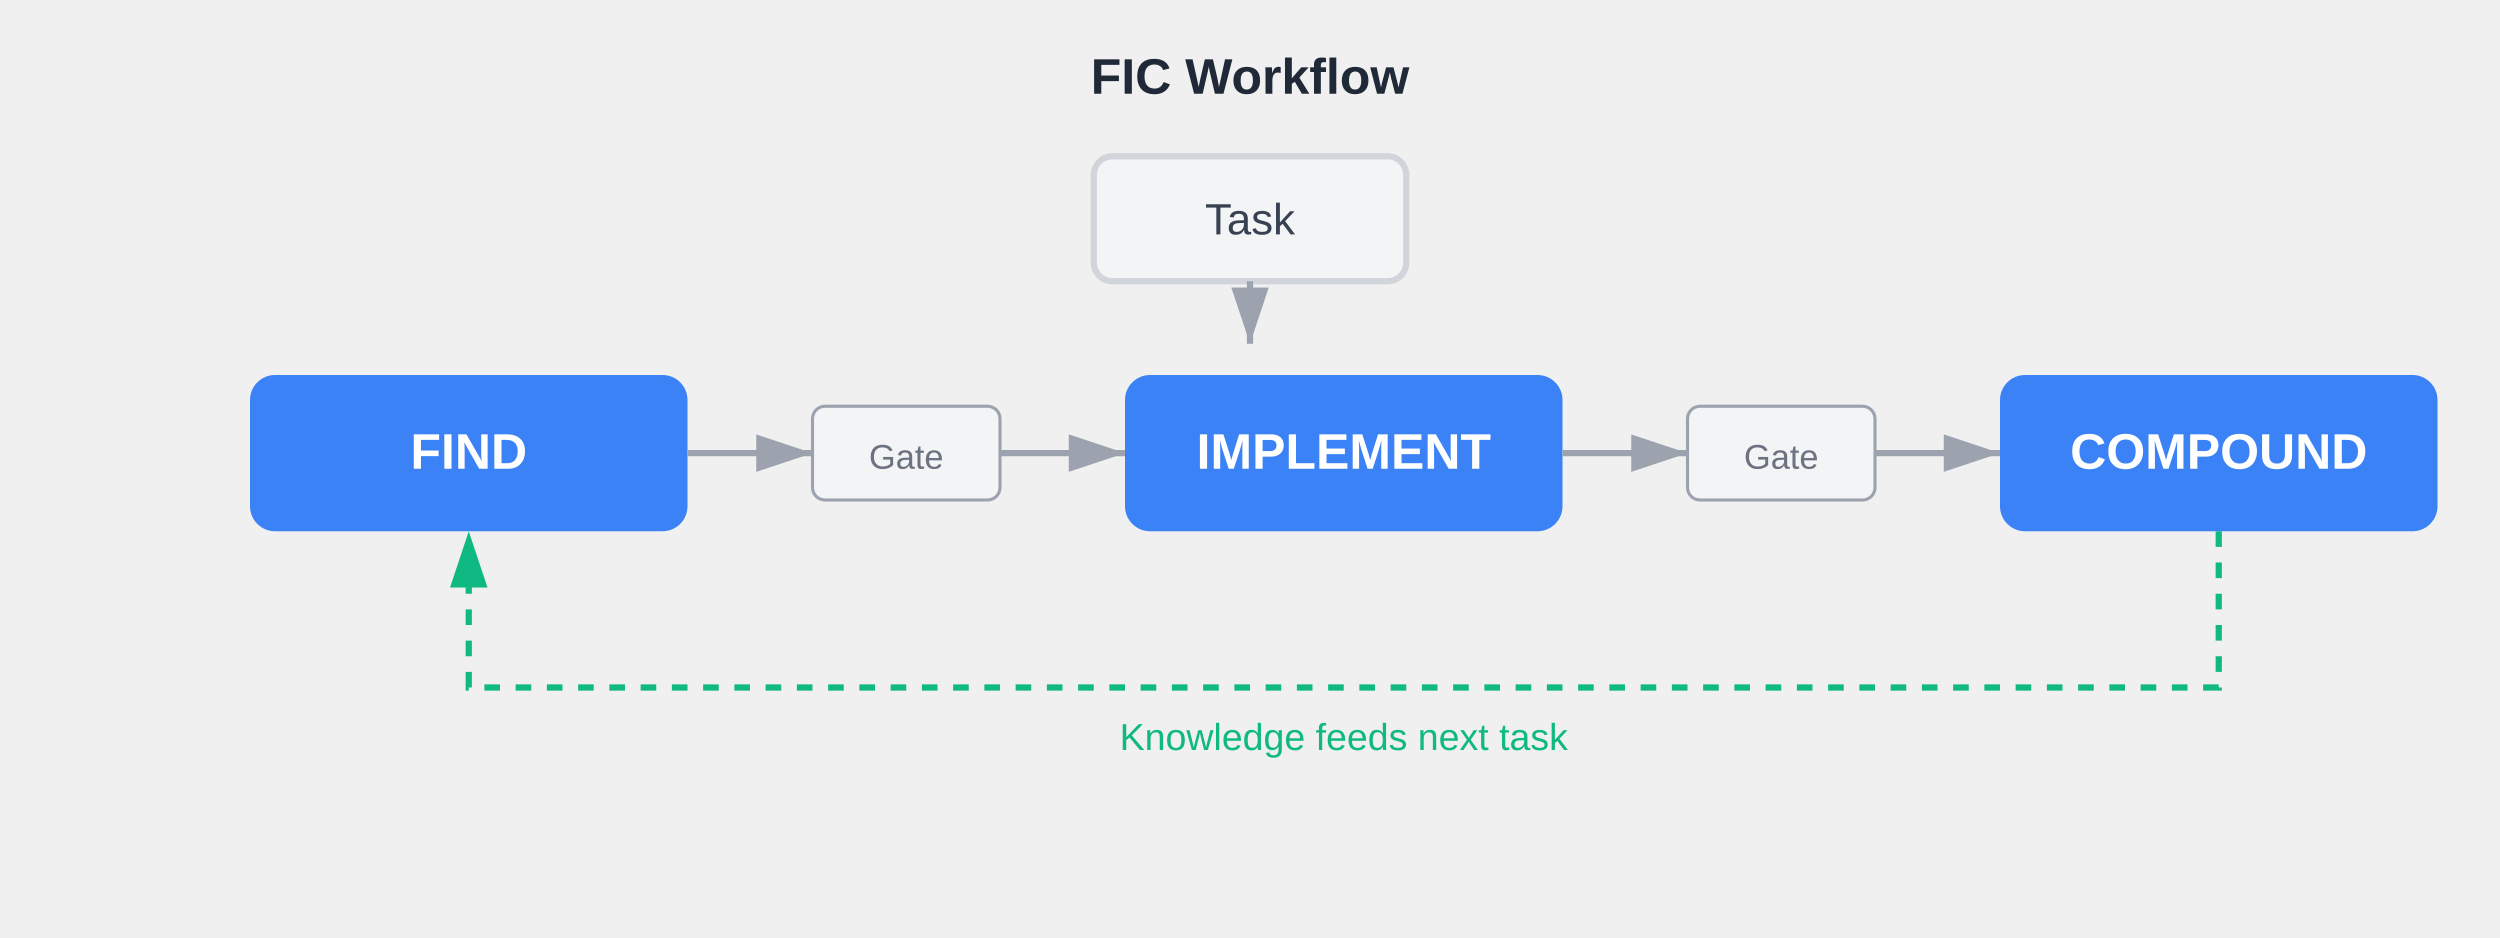
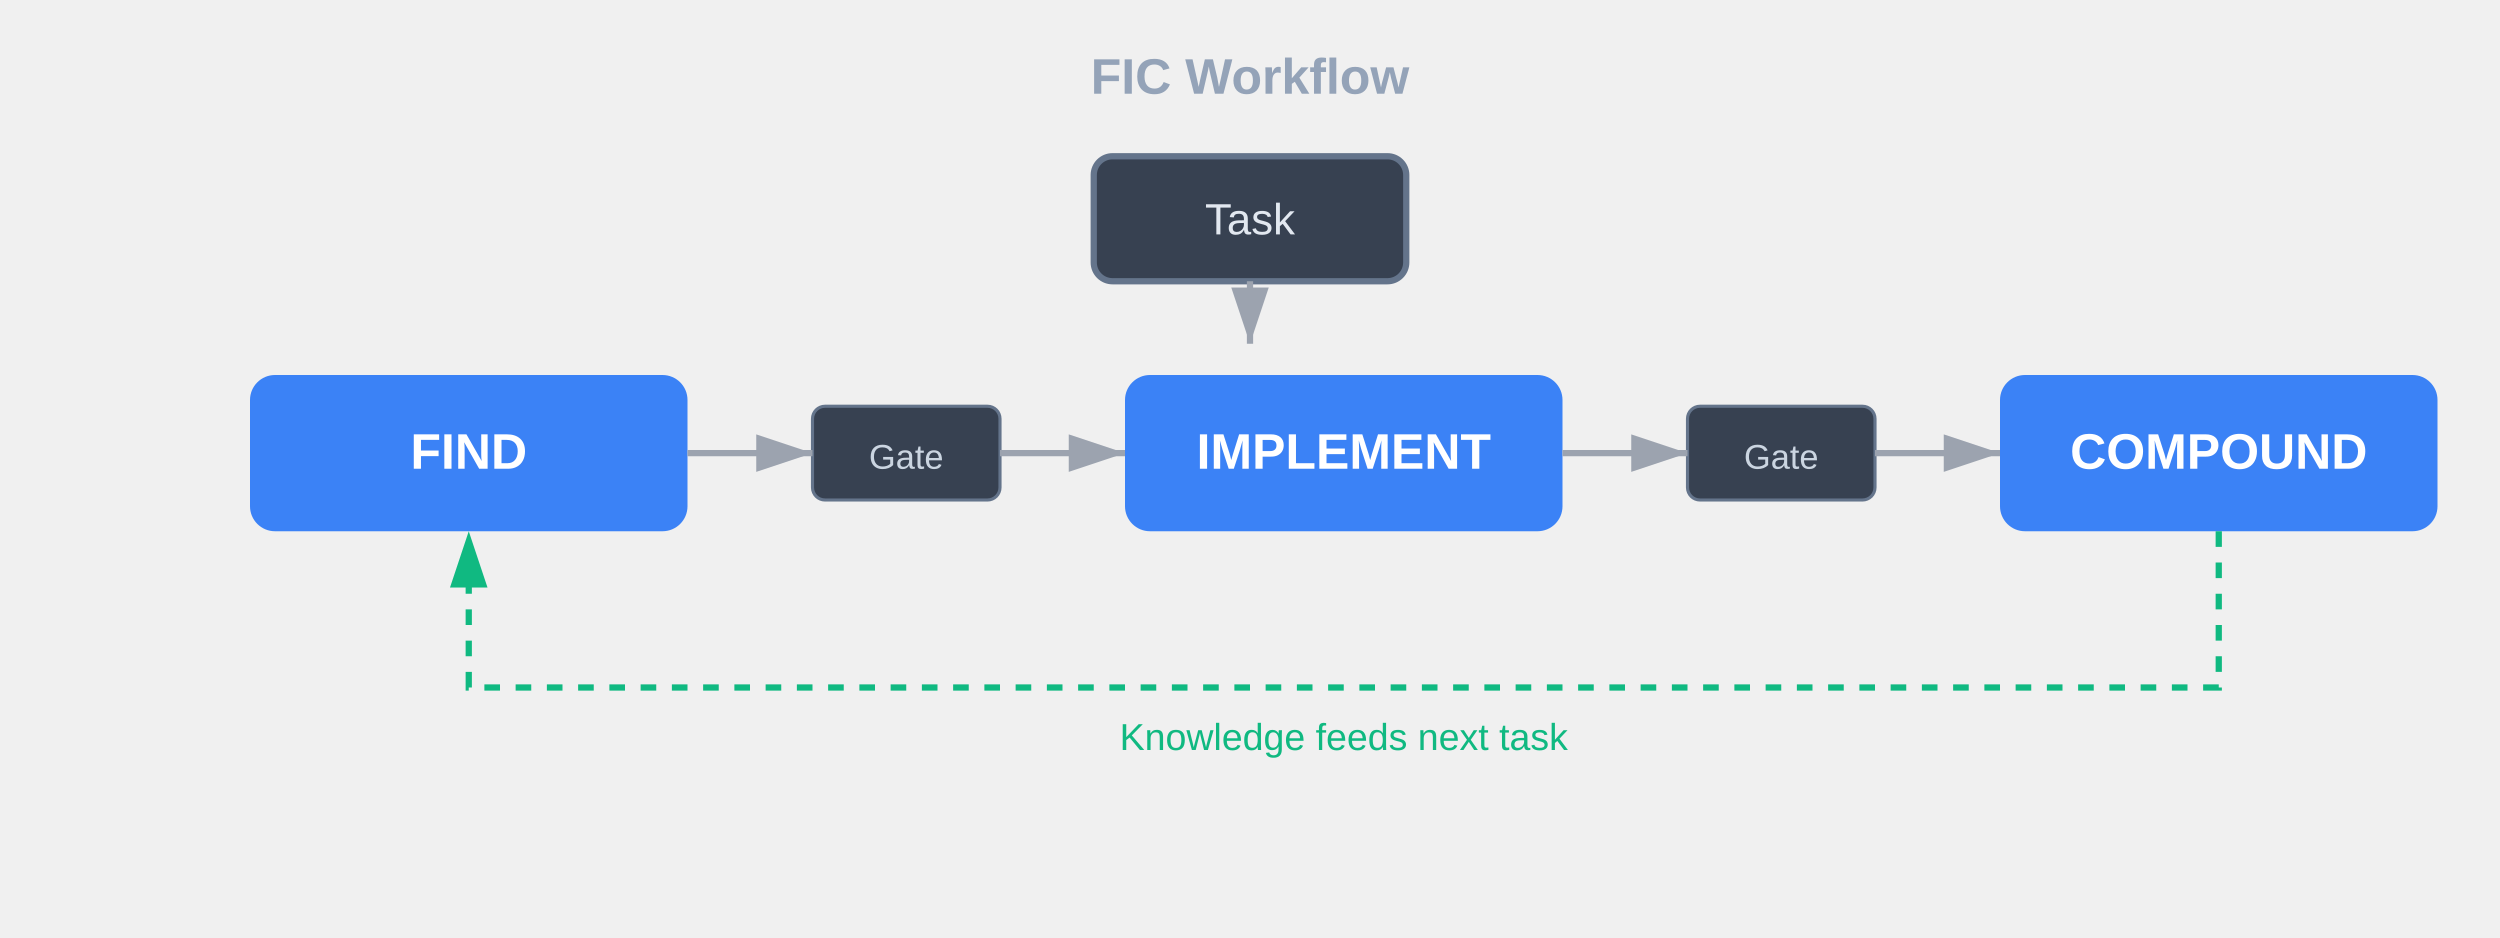
<svg xmlns="http://www.w3.org/2000/svg" viewBox="0 0 800 300" width="800" height="300">
  <rect width="800" height="300" fill="none" />
-   <text x="400" y="30" text-anchor="middle" font-family="system-ui, Arial" font-size="16" font-weight="600" fill="#1F2937">FIC Workflow</text>
-   <rect x="350" y="50" width="100" height="40" rx="6" fill="#F3F4F6" stroke="#D1D5DB" stroke-width="2" />
-   <text x="400" y="75" text-anchor="middle" font-family="system-ui, Arial" font-size="14" fill="#374151">Task</text>
+   <text x="400" y="30" text-anchor="middle" font-family="system-ui, Arial" font-size="16" font-weight="600" fill="#94A3B8">FIC Workflow</text>
+   <rect x="350" y="50" width="100" height="40" rx="6" fill="#374151" stroke="#64748B" stroke-width="2" />
+   <text x="400" y="75" text-anchor="middle" font-family="system-ui, Arial" font-size="14" fill="#E2E8F0">Task</text>
  <path d="M400 90 L400 110" stroke="#9CA3AF" stroke-width="2" marker-end="url(#arrow)" />
  <rect x="80" y="120" width="140" height="50" rx="8" fill="#3B82F6" />
  <text x="150" y="150" text-anchor="middle" font-family="system-ui, Arial" font-size="16" font-weight="600" fill="white">FIND</text>
-   <rect x="260" y="130" width="60" height="30" rx="4" fill="#F3F4F6" stroke="#9CA3AF" stroke-width="1" />
-   <text x="290" y="150" text-anchor="middle" font-family="system-ui, Arial" font-size="11" fill="#6B7280">Gate</text>
+   <rect x="260" y="130" width="60" height="30" rx="4" fill="#374151" stroke="#64748B" stroke-width="1" />
+   <text x="290" y="150" text-anchor="middle" font-family="system-ui, Arial" font-size="11" fill="#CBD5E1">Gate</text>
  <rect x="360" y="120" width="140" height="50" rx="8" fill="#3B82F6" />
  <text x="430" y="150" text-anchor="middle" font-family="system-ui, Arial" font-size="16" font-weight="600" fill="white">IMPLEMENT</text>
-   <rect x="540" y="130" width="60" height="30" rx="4" fill="#F3F4F6" stroke="#9CA3AF" stroke-width="1" />
-   <text x="570" y="150" text-anchor="middle" font-family="system-ui, Arial" font-size="11" fill="#6B7280">Gate</text>
+   <rect x="540" y="130" width="60" height="30" rx="4" fill="#374151" stroke="#64748B" stroke-width="1" />
+   <text x="570" y="150" text-anchor="middle" font-family="system-ui, Arial" font-size="11" fill="#CBD5E1">Gate</text>
  <rect x="640" y="120" width="140" height="50" rx="8" fill="#3B82F6" />
  <text x="710" y="150" text-anchor="middle" font-family="system-ui, Arial" font-size="16" font-weight="600" fill="white">COMPOUND</text>
  <path d="M220 145 L260 145" stroke="#9CA3AF" stroke-width="2" marker-end="url(#arrow)" />
  <path d="M320 145 L360 145" stroke="#9CA3AF" stroke-width="2" marker-end="url(#arrow)" />
  <path d="M500 145 L540 145" stroke="#9CA3AF" stroke-width="2" marker-end="url(#arrow)" />
  <path d="M600 145 L640 145" stroke="#9CA3AF" stroke-width="2" marker-end="url(#arrow)" />
  <path d="M710 170 L710 220 L150 220 L150 170" stroke="#10B981" stroke-width="2" fill="none" stroke-dasharray="5,5" marker-end="url(#arrow-green)" />
  <text x="430" y="240" text-anchor="middle" font-family="system-ui, Arial" font-size="12" fill="#10B981">Knowledge feeds next task</text>
  <defs>
    <marker id="arrow" markerWidth="10" markerHeight="10" refX="9" refY="3" orient="auto" markerUnits="strokeWidth">
      <path d="M0,0 L0,6 L9,3 z" fill="#9CA3AF" />
    </marker>
    <marker id="arrow-green" markerWidth="10" markerHeight="10" refX="9" refY="3" orient="auto" markerUnits="strokeWidth">
      <path d="M0,0 L0,6 L9,3 z" fill="#10B981" />
    </marker>
  </defs>
</svg>
